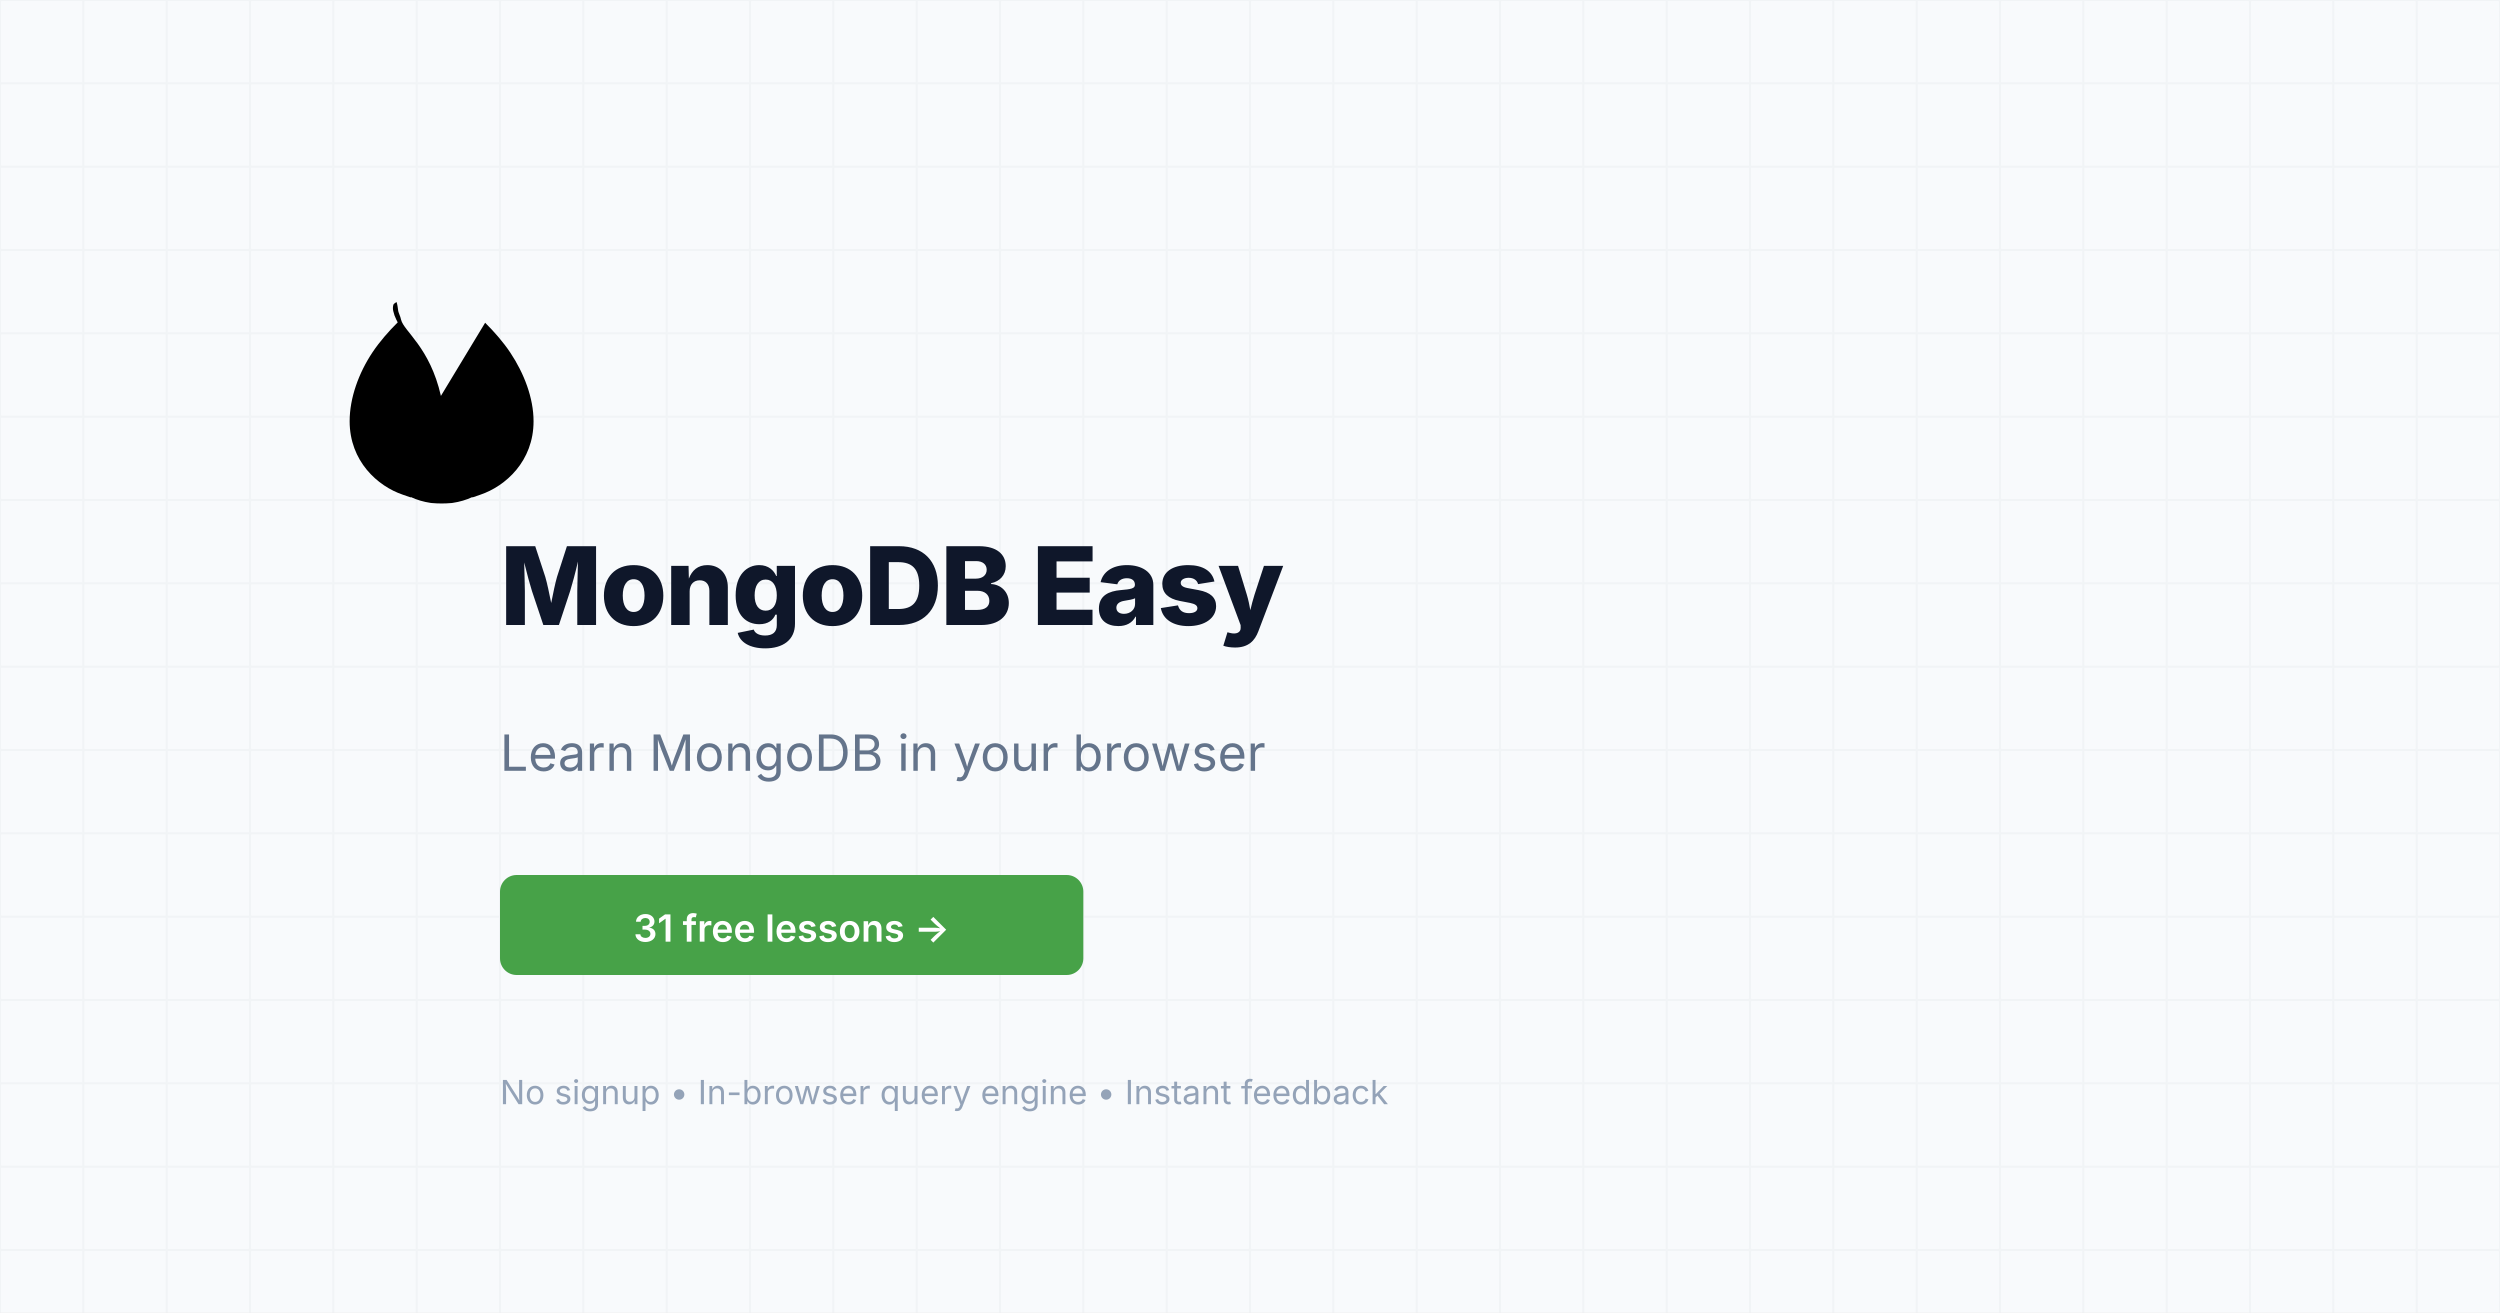
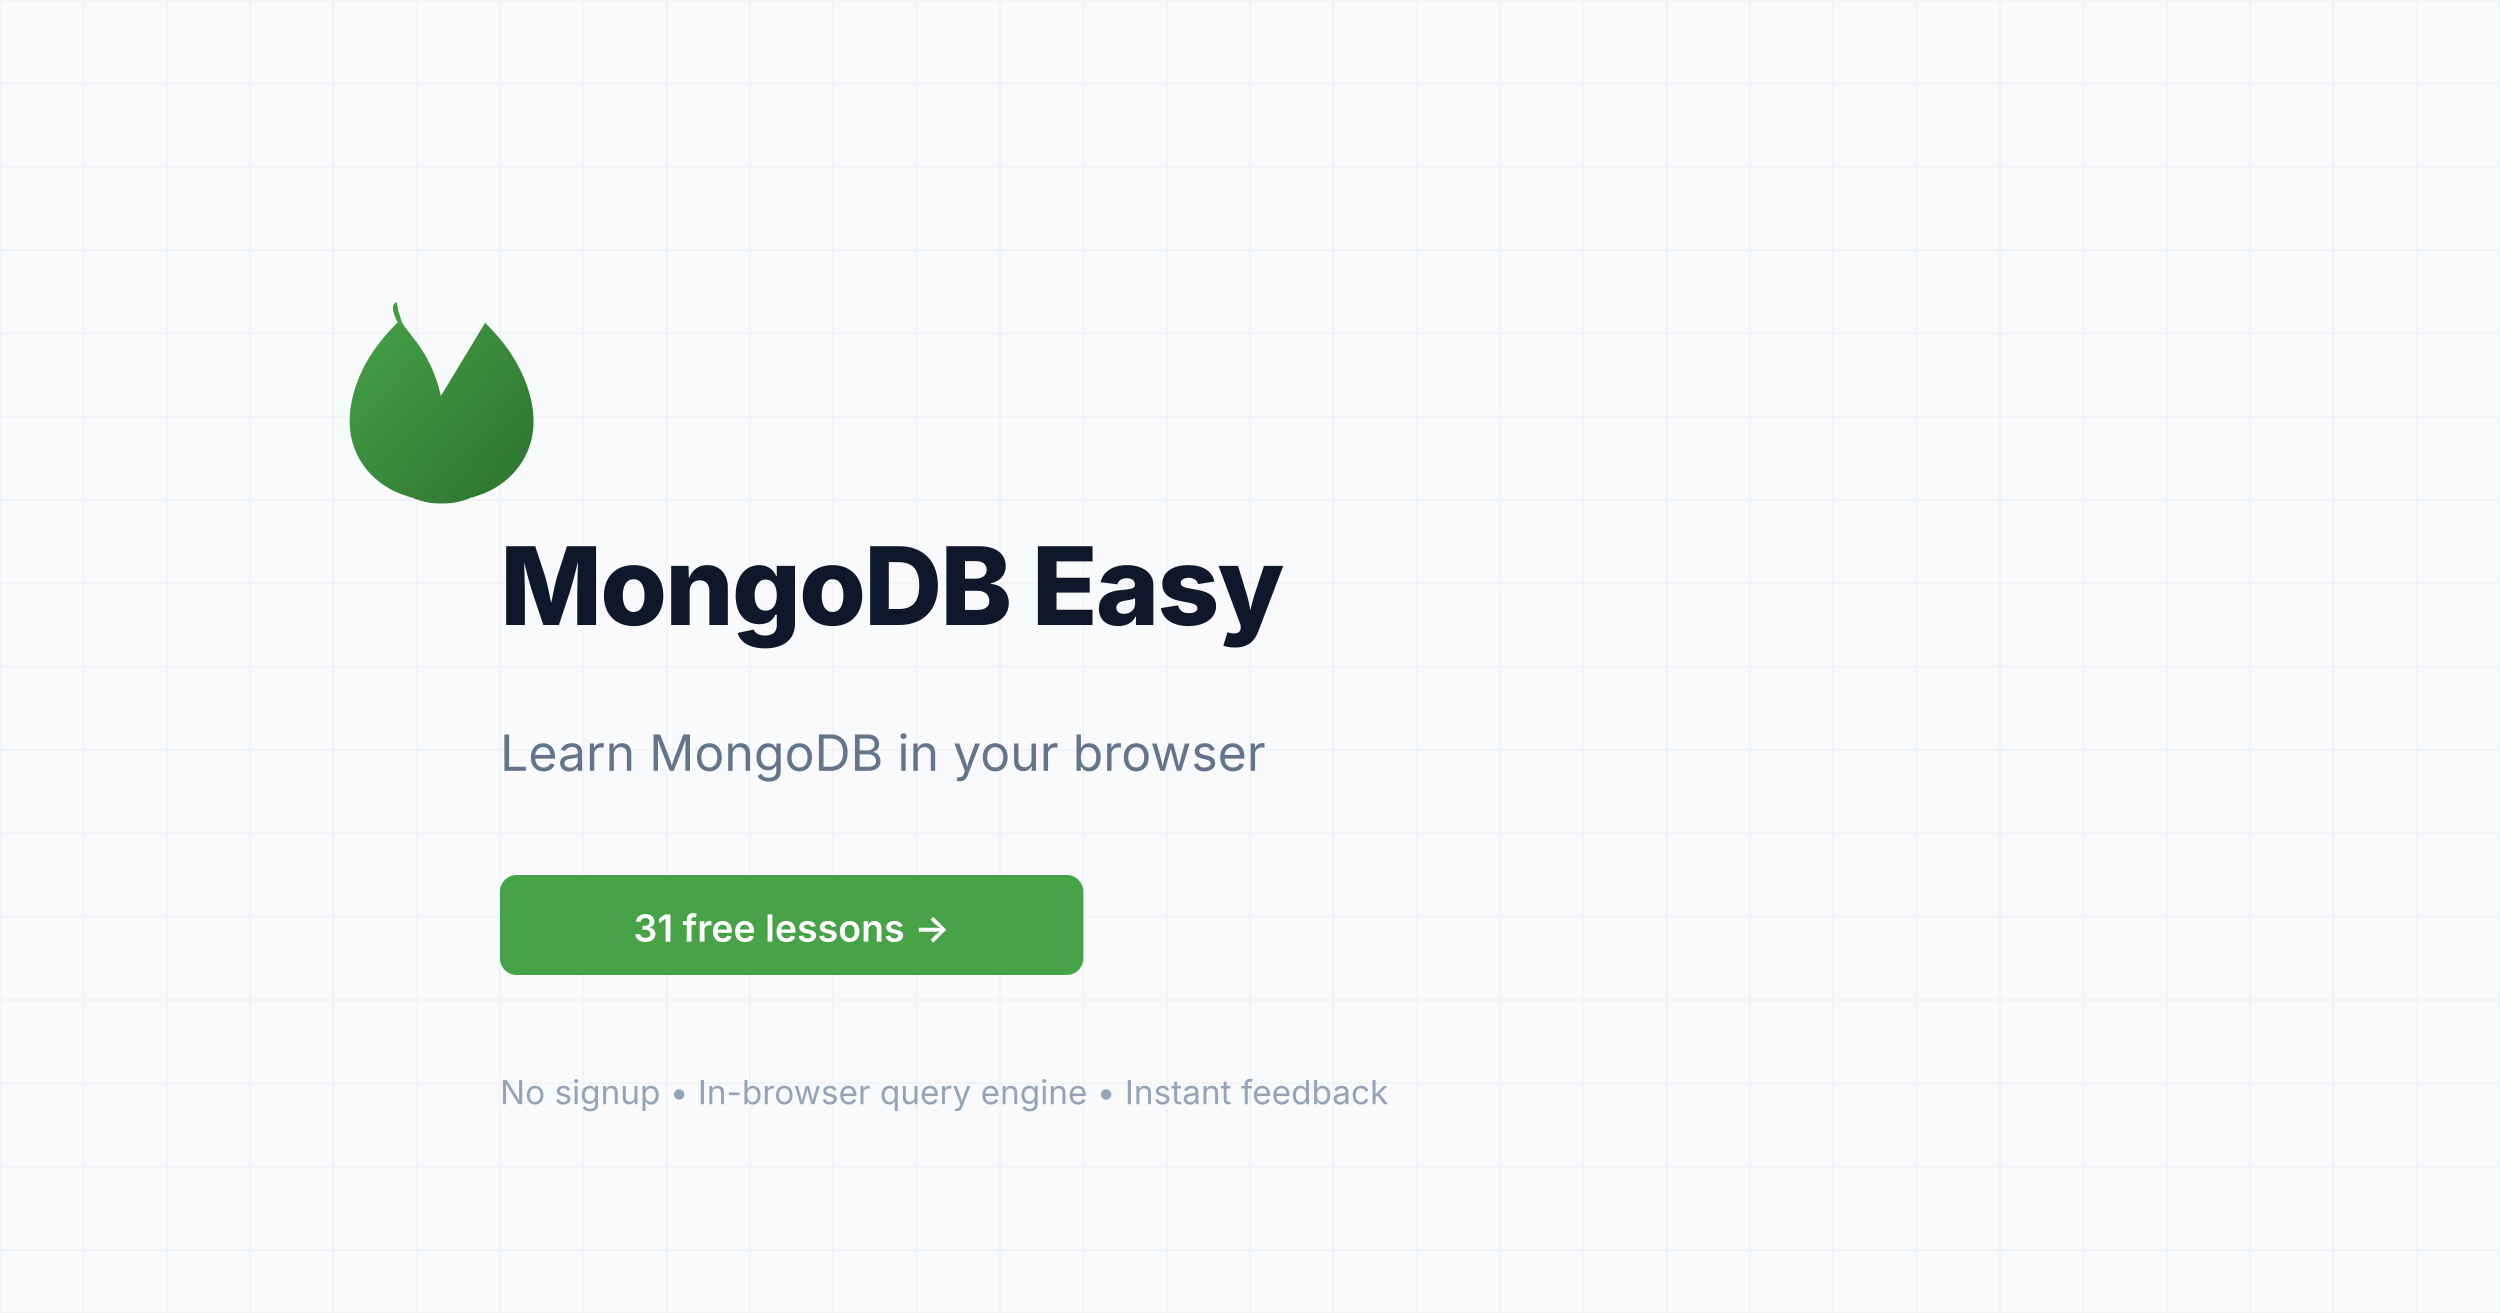
<svg xmlns="http://www.w3.org/2000/svg" width="1200" height="630" viewBox="0 0 1200 630">
  <rect width="1200" height="630" fill="#f8fafc" />
  <rect x="0" y="0" width="1200" height="630" fill="url(#grid)" opacity="0.03" />
  <defs>
    <pattern id="grid" width="40" height="40" patternUnits="userSpaceOnUse">
      <rect width="40" height="40" fill="none" stroke="#0f172a" strokeWidth="0.5" />
    </pattern>
    <linearGradient id="leaf" x1="0%" y1="0%" x2="100%" y2="100%">
      <stop offset="0%" stop-color="#47A248" />
      <stop offset="100%" stop-color="#2d7231" />
    </linearGradient>
  </defs>
  <g transform="translate(140, 150)">
-     <path d="M71.637 40.04c-5.28-23.34-17.78-31-19.12-36.57-.19-.88-.47-1.74-.82-2.55-.25-.64-.55-1.36-.63-2.17v-.08c-.1-1.03-.38-2.4-.38-2.4l-.32-1.28s-1.38.66-1.56 1.34c-.27.99-.27 1.99-.04 2.99.3 1.39.78 2.74 1.42 4.02.23.47.47.93.71 1.4-4.34 4.3-8.66 9.24-12.07 14.33-6.65 9.95-11 21.98-11 33.13 0 19.12 13.38 31.17 25.6 35.28 2.19.75 3.65 1.26 3.65 1.26l.21-.11c2.83 1.32 6.03 2.26 9.38 2.76l.61.07c1.56.14 3.13.21 4.69.21s3.13-.07 4.69-.21l.61-.07c3.35-.5 6.55-1.44 9.38-2.76l.21.11s1.46-.51 3.65-1.26c12.22-4.11 25.6-16.16 25.6-35.28 0-11.14-4.53-22.99-11.17-32.95-3.4-5.09-7.73-10.04-12.07-14.33z" />
+     <path fill="url(#leaf)" d="M71.637 40.04c-5.28-23.34-17.78-31-19.12-36.57-.19-.88-.47-1.74-.82-2.55-.25-.64-.55-1.36-.63-2.17v-.08c-.1-1.03-.38-2.4-.38-2.4l-.32-1.28s-1.38.66-1.56 1.34c-.27.99-.27 1.99-.04 2.99.3 1.39.78 2.74 1.42 4.02.23.47.47.93.71 1.4-4.34 4.3-8.66 9.24-12.07 14.33-6.65 9.95-11 21.98-11 33.13 0 19.12 13.38 31.17 25.6 35.28 2.19.75 3.65 1.26 3.65 1.26l.21-.11c2.83 1.32 6.03 2.26 9.38 2.76l.61.07c1.56.14 3.13.21 4.69.21s3.13-.07 4.69-.21l.61-.07c3.35-.5 6.55-1.44 9.38-2.76l.21.11s1.46-.51 3.65-1.26c12.22-4.11 25.6-16.16 25.6-35.28 0-11.14-4.53-22.99-11.17-32.95-3.4-5.09-7.73-10.04-12.07-14.33z" />
  </g>
  <text x="240" y="300" font-family="'Inter', system-ui, -apple-system, sans-serif" font-size="52" font-weight="800" fill="#0f172a" letter-spacing="-1">MongoDB Easy</text>
  <text x="240" y="370" font-family="'Inter', system-ui, -apple-system, sans-serif" font-size="24" fill="#64748b" font-weight="400">Learn MongoDB in your browser</text>
  <rect x="240" y="420" width="280" height="48" rx="8" fill="#47A248" />
  <text x="380" y="452" font-family="'Inter', system-ui, -apple-system, sans-serif" font-size="18" fill="white" font-weight="600" text-anchor="middle">31 free lessons →</text>
  <text x="240" y="530" font-family="'Inter', system-ui, -apple-system, sans-serif" font-size="16" fill="#94a3b8">No signup • In-browser query engine • Instant feedback</text>
</svg>
